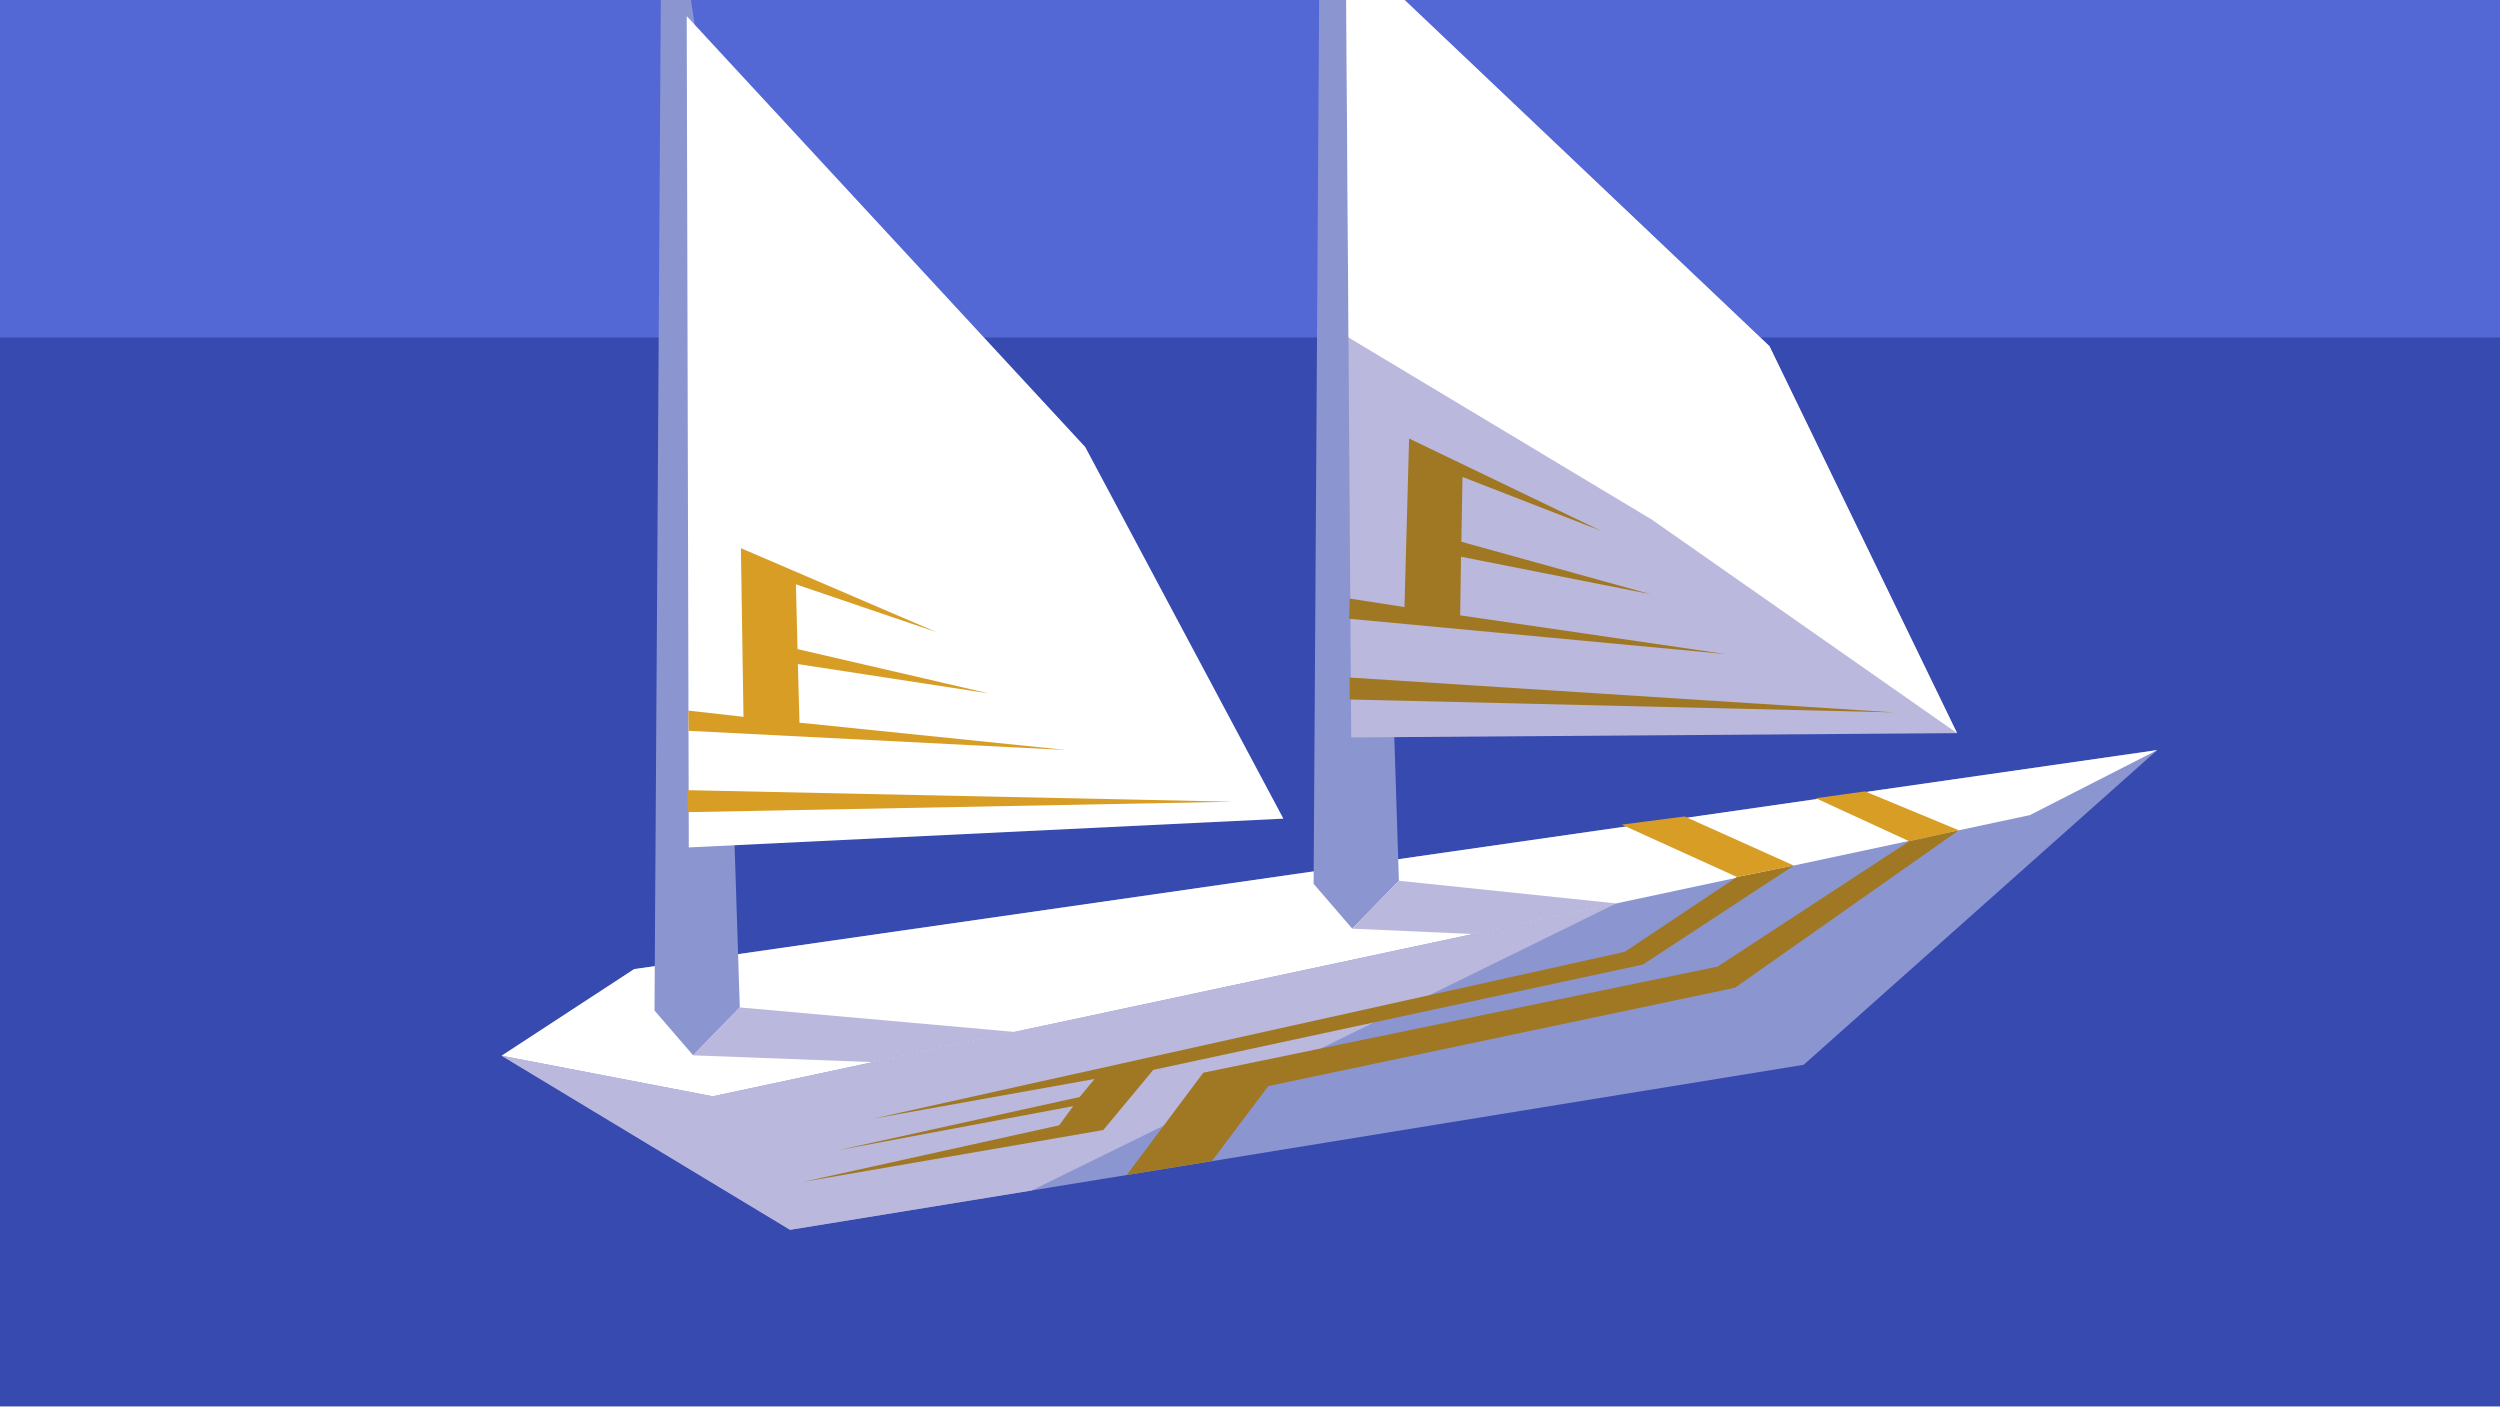
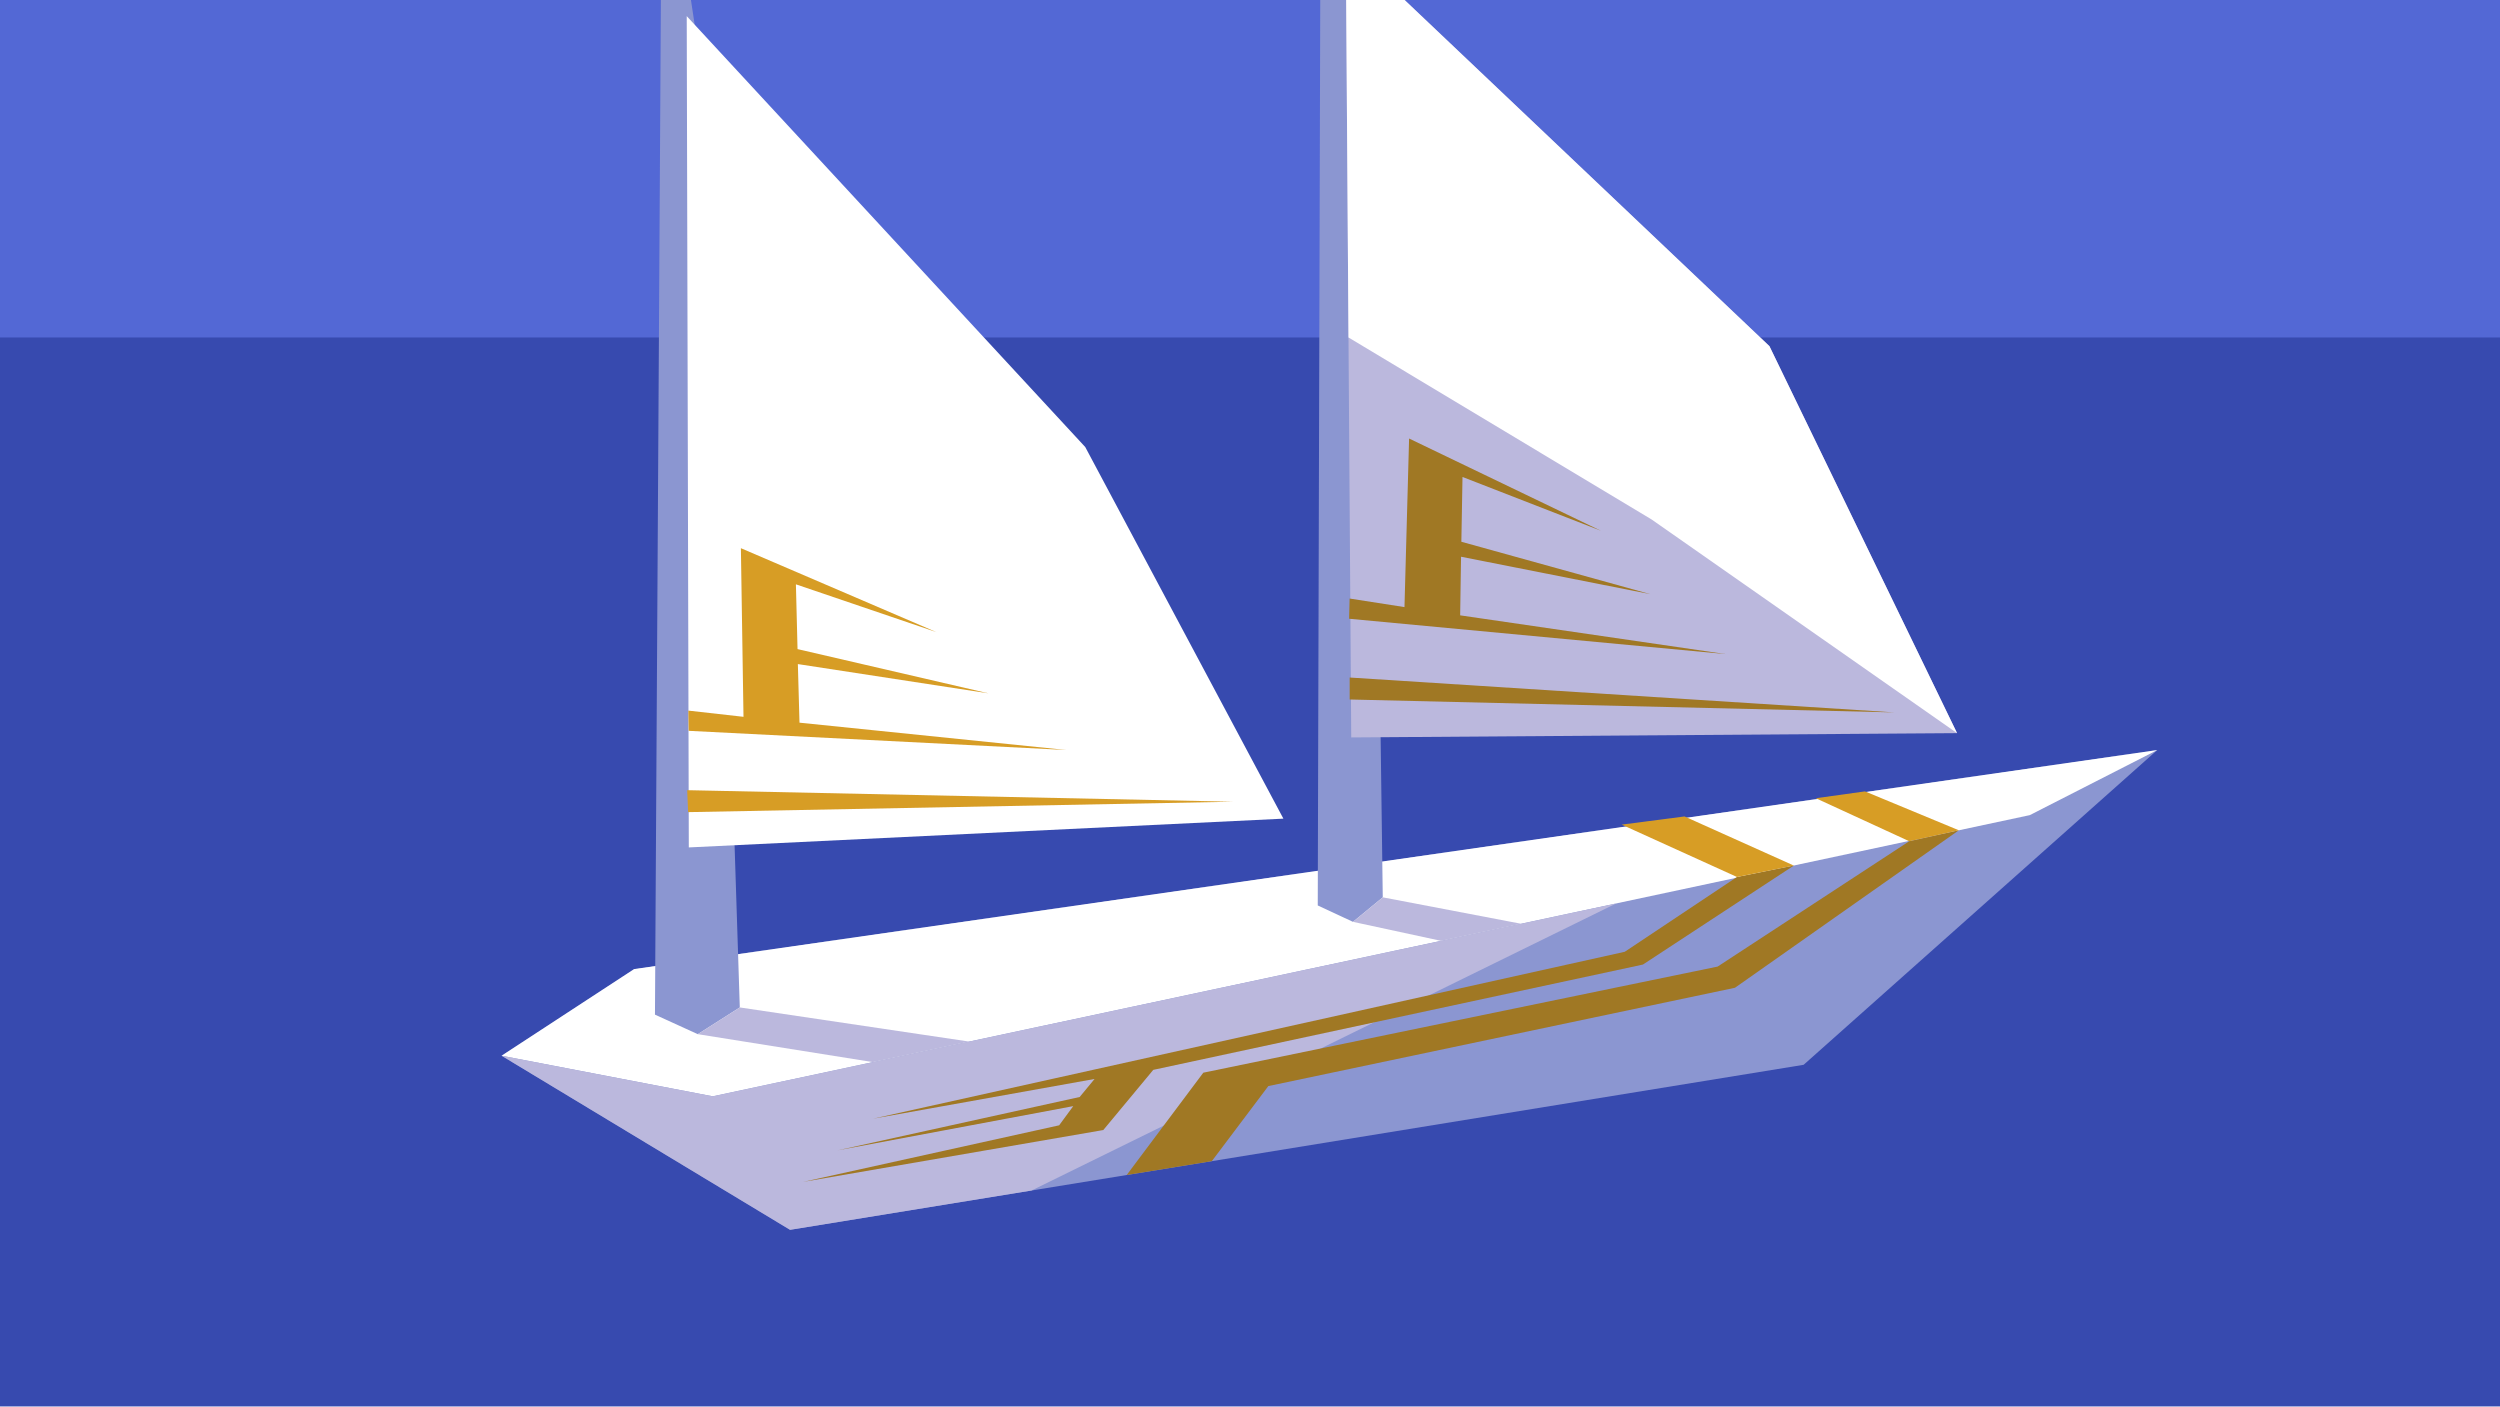
<svg xmlns="http://www.w3.org/2000/svg" width="1920" height="1080" viewBox="0 0 508 285.75" version="1.1" id="svg8">
  <defs id="defs2">
    </defs>
  <g id="layer1" transform="translate(0,-11.25001)" style="display:inline">
    <rect style="display:inline;opacity:1;fill:#5368d5;fill-opacity:1;stroke:none;stroke-width:2.646;stroke-linecap:round;stroke-miterlimit:4;stroke-dasharray:none;stroke-dashoffset:0;stroke-opacity:0.319" id="rect29-7" width="508" height="285.75" x="-5.6843419e-14" y="11.25" />
    <path style="display:inline;opacity:1;fill:#374aaf;fill-opacity:1;stroke:none;stroke-width:2.646;stroke-linecap:round;stroke-miterlimit:4;stroke-dasharray:none;stroke-dashoffset:0;stroke-opacity:1" d="M -2.1999533e-7,79.823 H 508 V 297 H -2.1999533e-7 Z" id="rect1064" />
  </g>
  <g id="layer3" style="display:inline">
    <path style="display:inline;opacity:1;fill:#8b96d1;fill-opacity:1;stroke:none;stroke-width:0.265px;stroke-linecap:butt;stroke-linejoin:miter;stroke-opacity:1" d="m 438.348,152.416 -71.848,63.95 -205.961,33.533 -58.614,-35.375 26.937,-17.604 z" id="path1067" />
    <path style="fill:#ffffff;fill-opacity:1;stroke:none;stroke-width:0.265px;stroke-linecap:butt;stroke-linejoin:miter;stroke-opacity:1" d="m 438.348,152.416 -309.486,44.504 -26.937,17.604 42.89,8.247 267.64,-57.137 z" id="path1066" />
-     <path style="fill:#8b96d1;fill-opacity:1;stroke:none;stroke-width:0.265px;stroke-linecap:butt;stroke-linejoin:miter;stroke-opacity:1" d="m 132.994,205.334 1.527,-244.309 10.12,67.073 5.686,176.614 -9.479,9.735 z" id="path2347" />
-     <path style="display:inline;fill:#8b96d1;fill-opacity:1;stroke:none;stroke-width:0.265px;stroke-linecap:butt;stroke-linejoin:miter;stroke-opacity:1" d="m 266.925,179.59 1.527,-244.309 10.12,67.073 5.686,176.614 -9.479,9.735 z" id="path2347-6" />
+     <path style="fill:#8b96d1;fill-opacity:1;stroke:none;stroke-width:0.265px;stroke-linecap:butt;stroke-linejoin:miter;stroke-opacity:1" d="m 133.088,206.176 1.433,-245.151 10.12,67.073 5.686,176.614 -8.543,5.431 z" id="path2347" />
+     <path style="display:inline;fill:#8b96d1;fill-opacity:1;stroke:none;stroke-width:0.265px;stroke-linecap:butt;stroke-linejoin:miter;stroke-opacity:1" d="m 267.767,183.987 0.685,-248.706 10.12,67.073 2.406,179.983 -6.055,4.982 z" id="path2347-6" />
    <path style="display:inline;fill:#bbb8dd;fill-opacity:1;stroke:none;stroke-width:0.265px;stroke-linecap:butt;stroke-linejoin:miter;stroke-opacity:1" d="m 359.551,70.345 -86.086,-81.681 1.106,161.183 123.102,-0.873 z" id="path928-3-6" />
    <path style="display:inline;fill:#a07824;fill-opacity:1;stroke:none;stroke-width:0.265px;stroke-linecap:butt;stroke-linejoin:miter;stroke-opacity:1" d="m 384.961,144.763 -110.71,-2.625 0.001,-4.465 z" id="path1104-9" />
    <path style="display:inline;fill:#a07824;fill-opacity:1;stroke:none;stroke-width:0.265px;stroke-linecap:butt;stroke-linejoin:miter;stroke-opacity:1" d="m 274.134,125.73 76.523,7.182 -53.952,-7.874 0.179,-11.909 38.471,7.607 -38.407,-10.65 0.233,-13.165 28.132,10.938 -38.986,-18.752 -0.938,34.255 -11.148,-1.74 z" id="path2349-3" />
    <path style="display:inline;fill:#ffffff;fill-opacity:1;stroke:none;stroke-width:0.265px;stroke-linecap:butt;stroke-linejoin:miter;stroke-opacity:1" d="M 220.521,90.836 139.544,3.274 139.964,172.197 260.786,166.35 Z" id="path928-3" />
    <path style="fill:#bbb8dd;fill-opacity:1;stroke:none;stroke-width:0.265px;stroke-linecap:butt;stroke-linejoin:miter;stroke-opacity:1" d="m 101.926,214.524 58.614,35.375 49.068,-7.989 118.806,-58.334 -183.597,39.195 z" id="path3201" />
    <path style="fill:#a07824;fill-opacity:1;stroke:none;stroke-width:0.265px;stroke-linecap:butt;stroke-linejoin:miter;stroke-opacity:1" d="m 398.035,168.713 -45.492,32.002 -94.817,19.976 -11.484,15.254 -17.295,2.816 15.564,-20.789 104.51,-21.563 38.934,-25.469 z" id="path1068" />
    <path style="fill:#d79d25;fill-opacity:1;stroke:none;stroke-width:0.265px;stroke-linecap:butt;stroke-linejoin:miter;stroke-opacity:1" d="m 398.035,168.713 -19.07,-7.903 -9.988,1.391 18.979,8.739 z" id="path1072" />
    <path style="display:inline;fill:#a07824;fill-opacity:1;stroke:none;stroke-width:0.265px;stroke-linecap:butt;stroke-linejoin:miter;stroke-opacity:1" d="m 177.383,227.322 152.764,-33.92 22.809,-15.199 11.555,-2.321 -30.668,20.115 -99.499,21.399 -10.153,12.228 -61.01,10.537 52.037,-11.498 2.864,-3.897 -47.895,8.985 49.204,-10.842 3.025,-3.664 z" id="path1068-7" />
    <path style="display:inline;fill:#d79d25;fill-opacity:1;stroke:none;stroke-width:0.265px;stroke-linecap:butt;stroke-linejoin:miter;stroke-opacity:1" d="m 364.511,175.883 -22.219,-9.981 -12.767,1.661 23.431,10.641 z" id="path1072-5" />
    <path style="fill:#d79d25;fill-opacity:1;stroke:none;stroke-width:0.265px;stroke-linecap:butt;stroke-linejoin:miter;stroke-opacity:1" d="m 250.546,162.908 -110.721,2.118 -0.19,-4.461 z" id="path1104" />
    <path style="fill:#d79d25;fill-opacity:1;stroke:none;stroke-width:0.265px;stroke-linecap:butt;stroke-linejoin:miter;stroke-opacity:1" d="m 139.937,148.504 76.76,3.899 -54.24,-5.556 -0.331,-11.906 38.761,5.953 -38.828,-8.996 -0.331,-13.163 28.575,9.723 -39.754,-17.066 0.529,34.264 -11.213,-1.261 z" id="path2349" />
    <path style="fill:#ffffff;fill-opacity:1;stroke:none;stroke-width:0.265px;stroke-linecap:butt;stroke-linejoin:miter;stroke-opacity:1" d="m 273.465,-11.336 0.548,79.909 61.634,37.011 62.026,43.391 -38.122,-78.629 z" id="path3195" />
-     <path style="fill:#bbb8dd;fill-opacity:1;stroke:none;stroke-width:0.265px;stroke-linecap:butt;stroke-linejoin:miter;stroke-opacity:1" d="m 140.849,214.446 36.518,1.375 28.752,-6.138 -55.791,-4.972 z" id="path3197" />
-     <path style="fill:#bbb8dd;fill-opacity:1;stroke:none;stroke-width:0.265px;stroke-linecap:butt;stroke-linejoin:miter;stroke-opacity:1" d="m 274.78,188.703 24.497,1.093 29.136,-6.22 -44.154,-4.607 z" id="path3199" />
+     <path style="fill:#bbb8dd;fill-opacity:1;stroke:none;stroke-width:0.265px;stroke-linecap:butt;stroke-linejoin:miter;stroke-opacity:1" d="m 141.784,210.143 35.582,5.678 19.558,-4.175 -46.597,-6.935 z" id="path3197" />
+     <path style="fill:#bbb8dd;fill-opacity:1;stroke:none;stroke-width:0.265px;stroke-linecap:butt;stroke-linejoin:miter;stroke-opacity:1" d="m 274.923,187.319 17.881,3.859 16.268,-3.473 -28.094,-5.367 z" id="path3199" />
  </g>
</svg>
